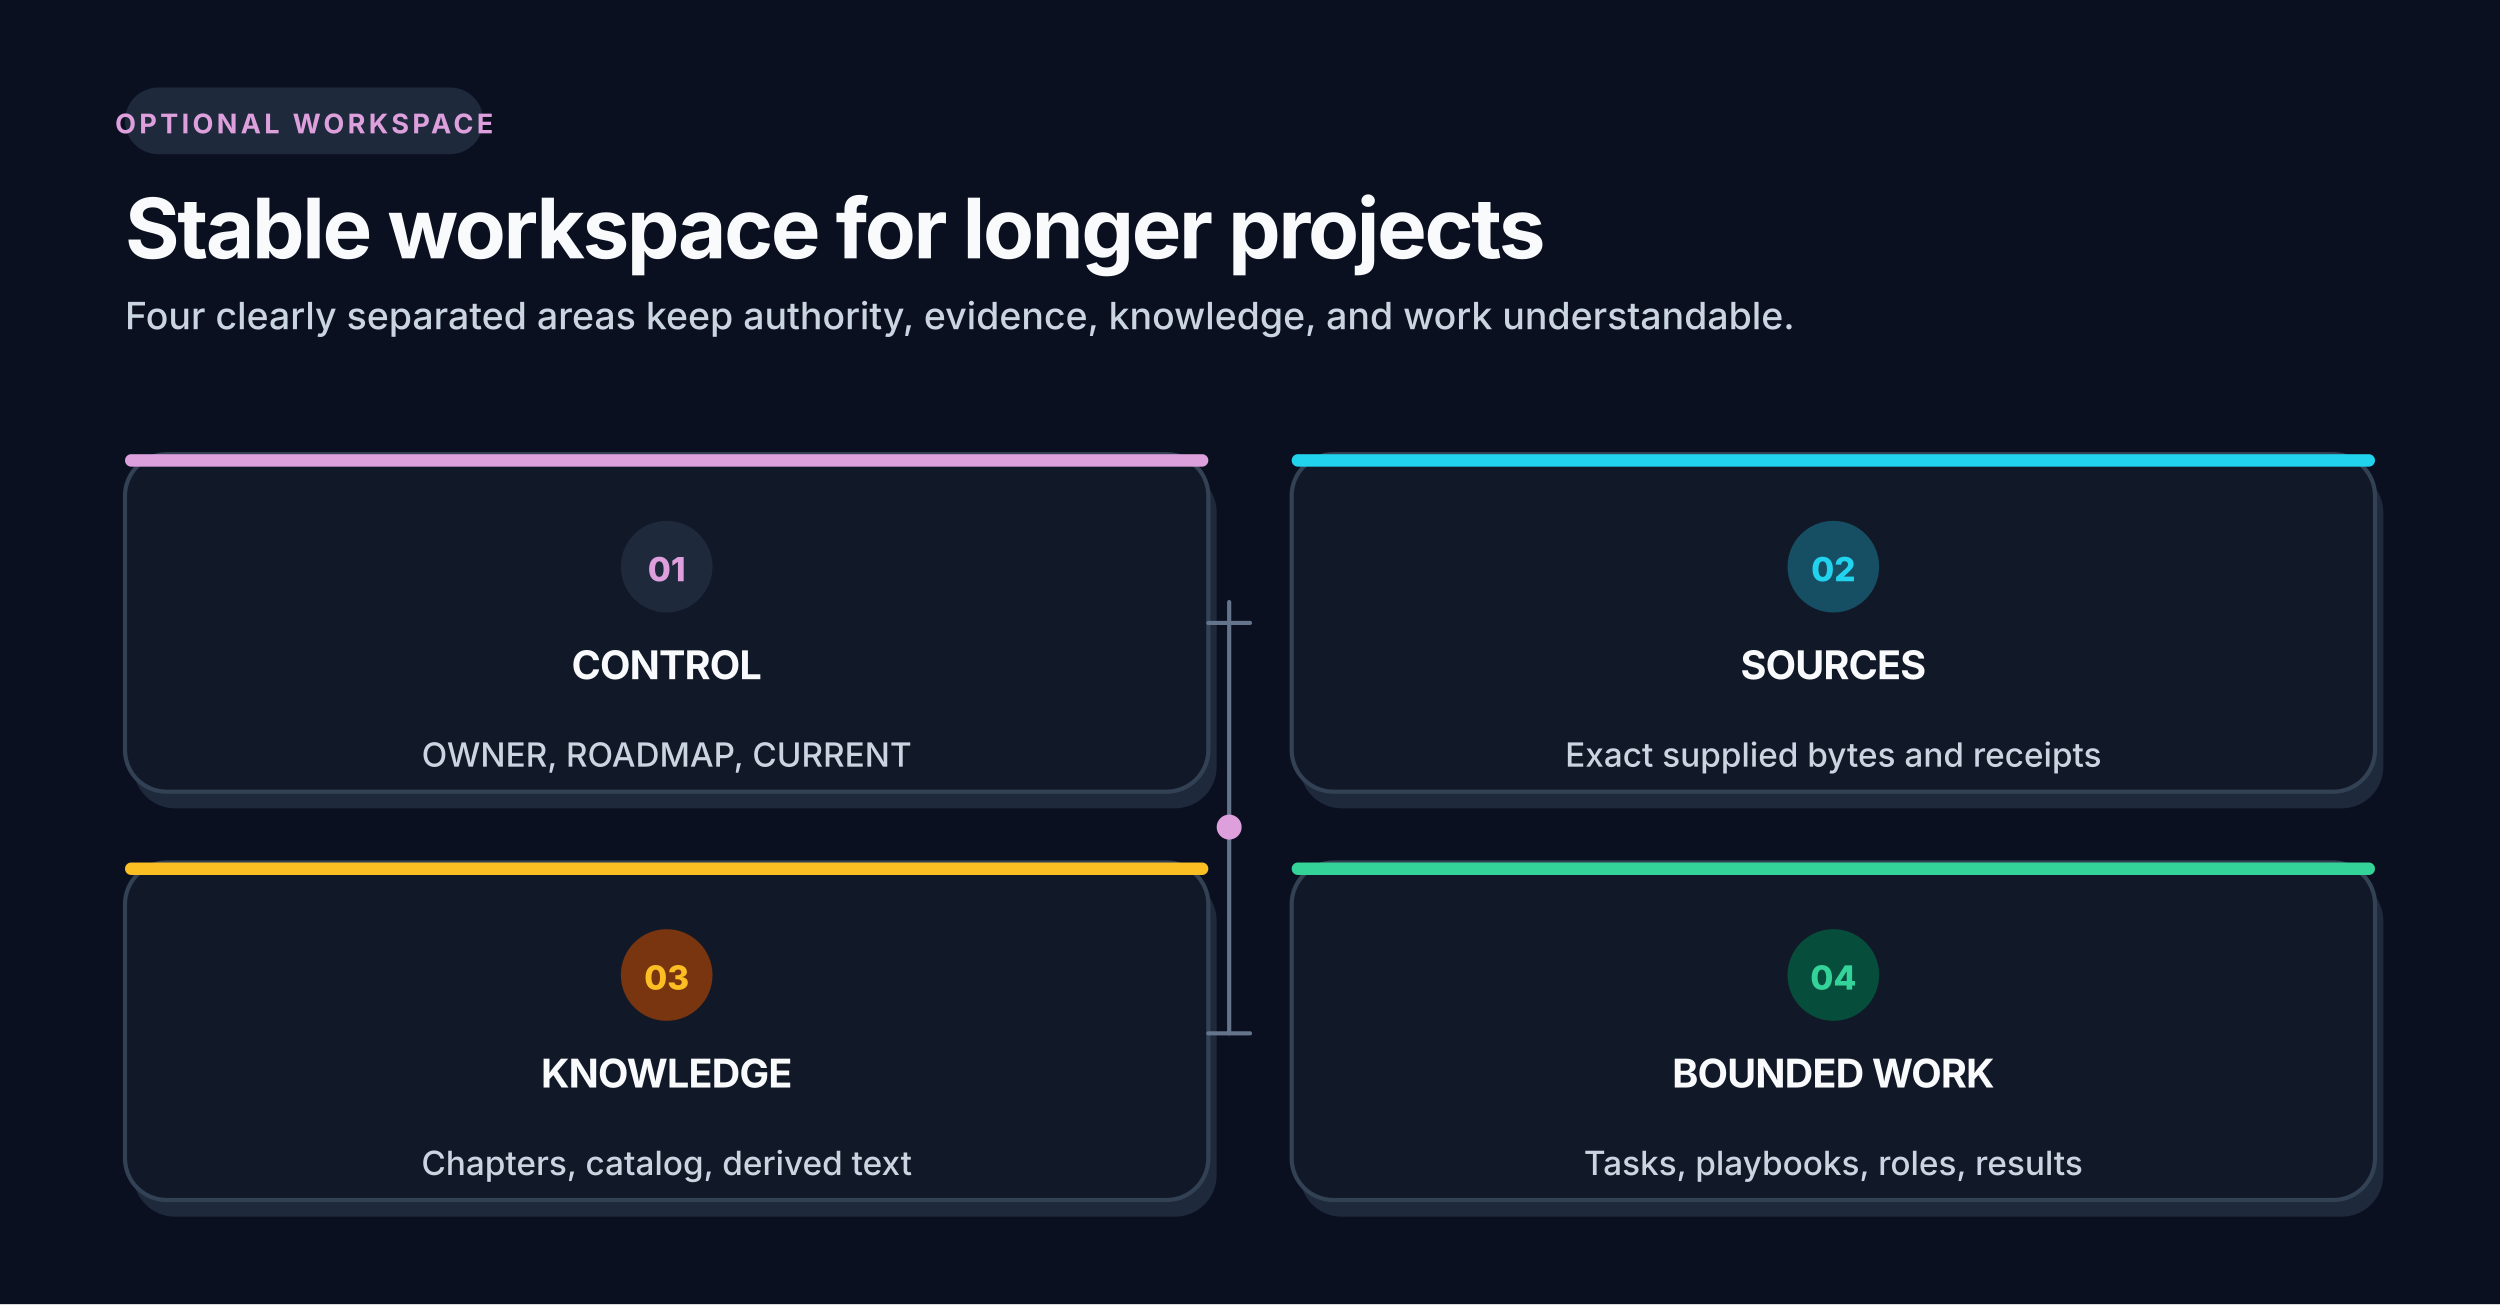
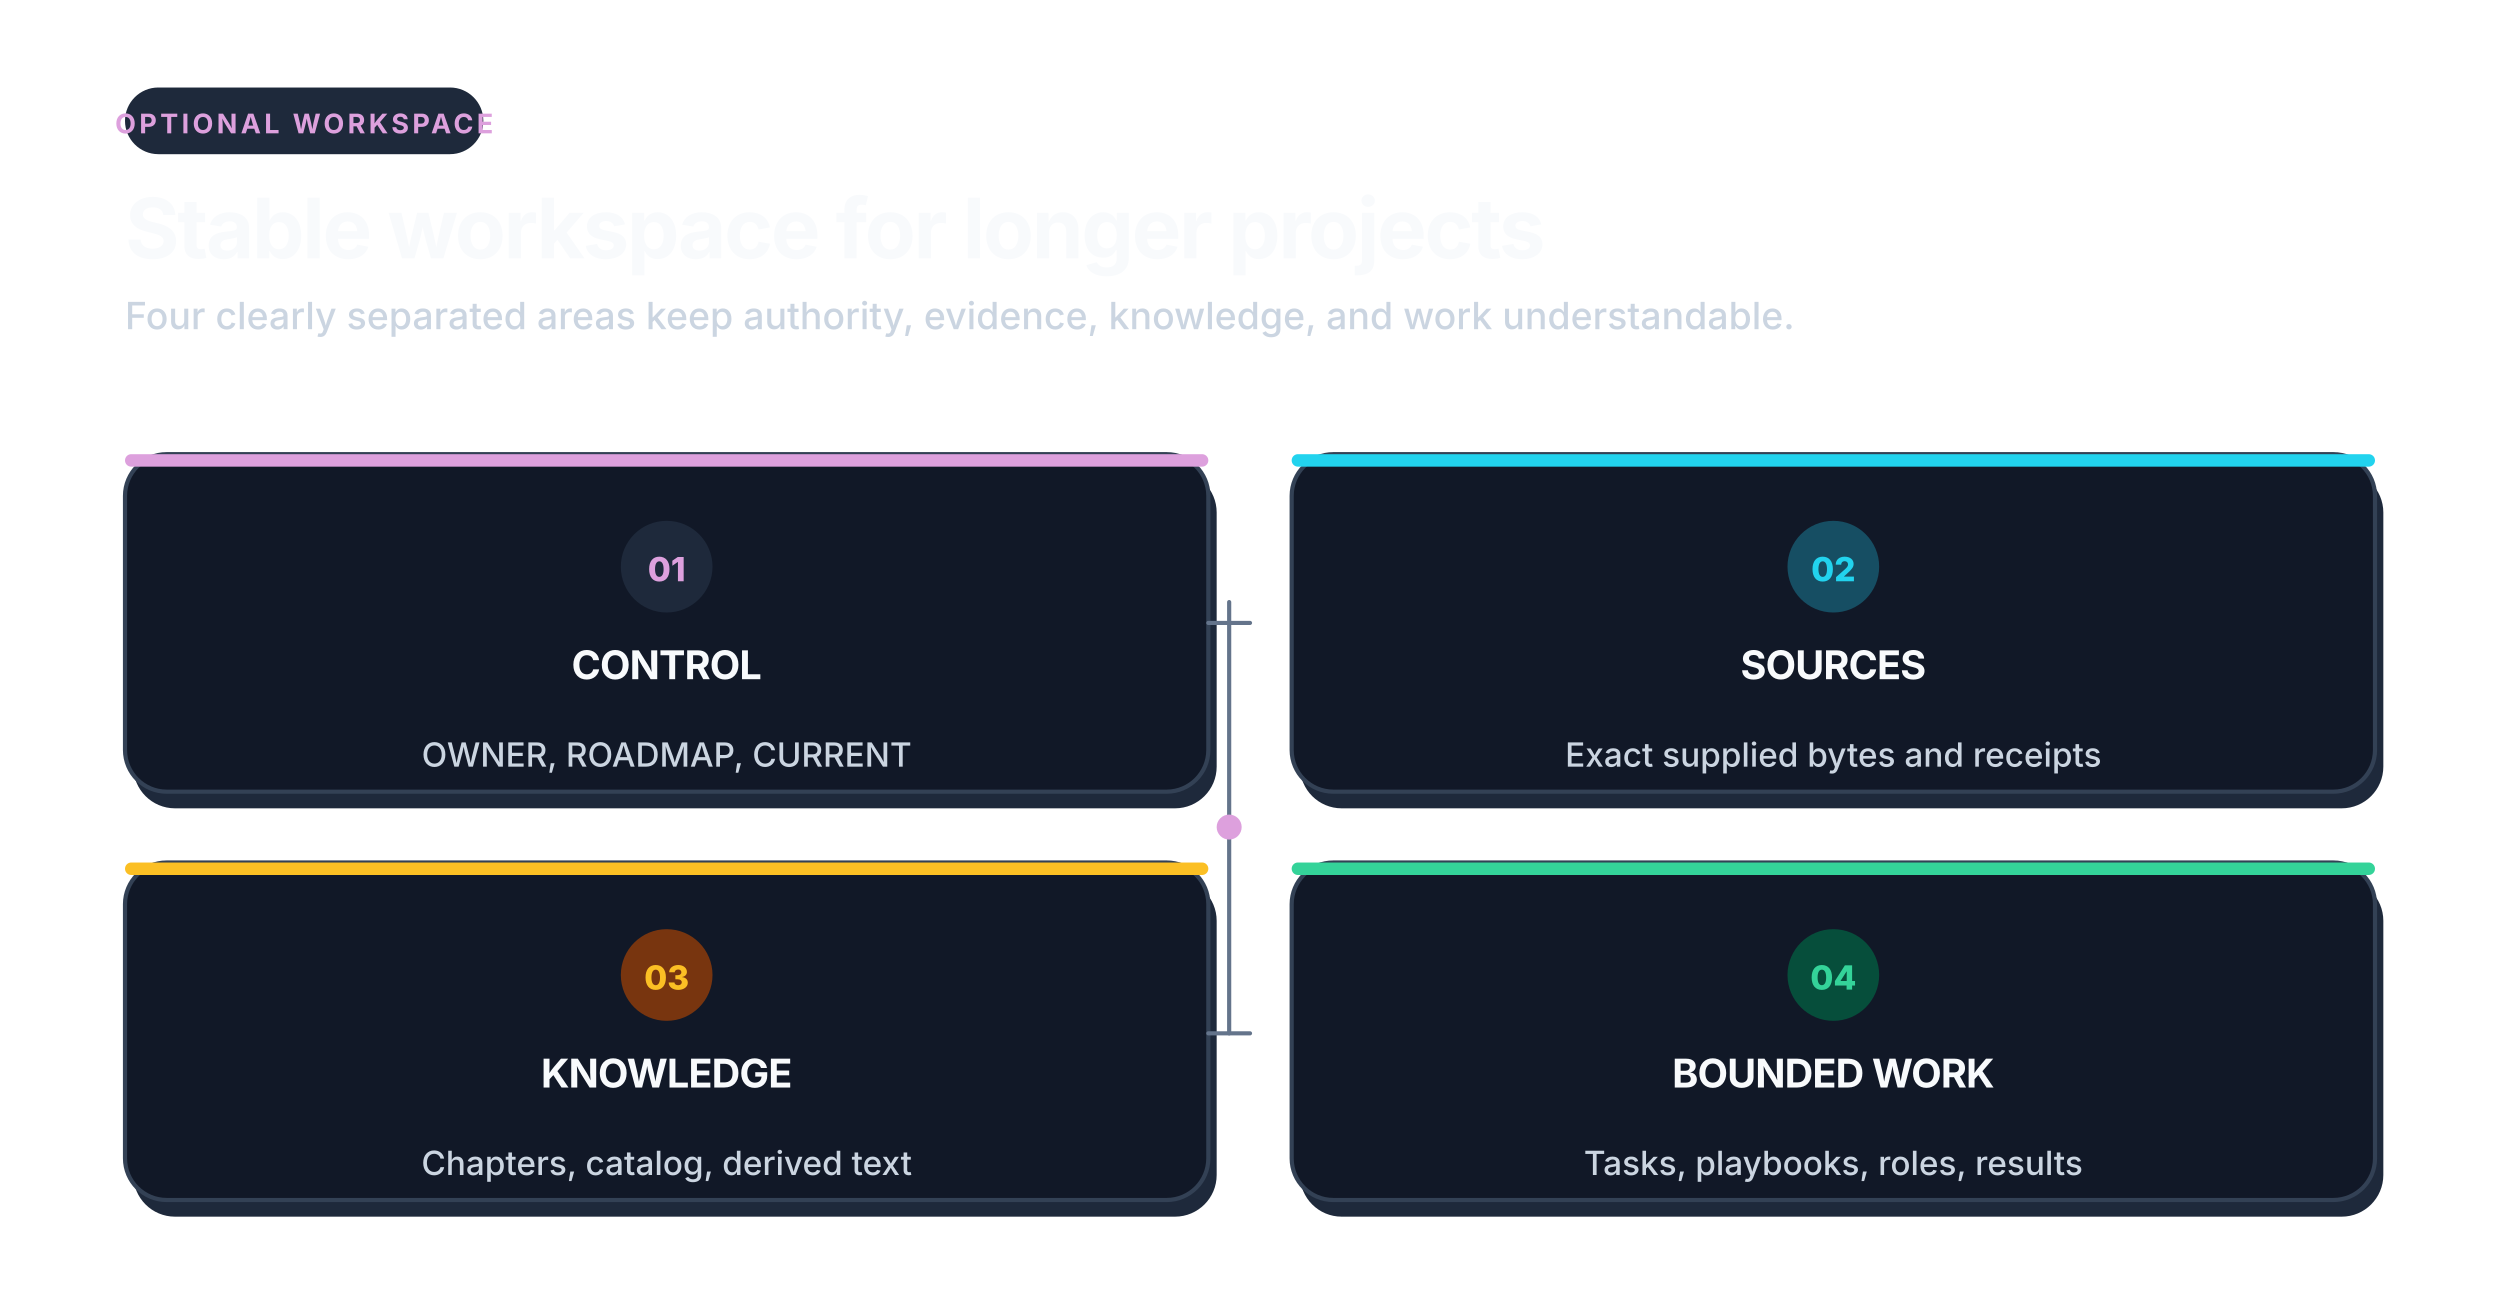
<svg xmlns="http://www.w3.org/2000/svg" width="1200" height="626" viewBox="0 0 1200 626" role="img" aria-labelledby="title desc">
-   <rect width="1200" height="626" fill="#0B1020" />
  <rect x="60" y="42" width="172" height="32" rx="16" fill="#1E293B" />
  <text x="146.0" y="64" text-anchor="middle" fill="#DDA0DD" font-family="Inter, ui-sans-serif, -apple-system, BlinkMacSystemFont, Segoe UI, sans-serif" font-size="13" font-weight="750" letter-spacing="1.6">OPTIONAL WORKSPACE</text>
  <text x="60" y="124" text-anchor="start" fill="#F8FAFC" font-family="Inter, ui-sans-serif, -apple-system, BlinkMacSystemFont, Segoe UI, sans-serif" font-size="40" font-weight="750" letter-spacing="-1.1">Stable workspace for longer projects</text>
  <text x="60" y="158" text-anchor="start" fill="#CBD5E1" font-family="Inter, ui-sans-serif, -apple-system, BlinkMacSystemFont, Segoe UI, sans-serif" font-size="18" font-weight="450">Four clearly separated areas keep authority, evidence, knowledge, and work understandable.</text>
  <rect x="64" y="226" width="520" height="162" rx="20" fill="#1E293B" />
  <rect id="card-control" x="60" y="218" width="520" height="162" rx="20" fill="#111827" stroke="#334155" stroke-width="2" />
  <rect x="60" y="218" width="520" height="6" rx="3" fill="#DDA0DD" />
  <circle cx="320.0" cy="272" r="22" fill="#1E293B" />
  <text x="320.0" y="279" text-anchor="middle" fill="#DDA0DD" font-family="Inter, ui-sans-serif, -apple-system, BlinkMacSystemFont, Segoe UI, sans-serif" font-size="16" font-weight="800">01</text>
  <text x="320.0" y="326" text-anchor="middle" fill="#F8FAFC" font-family="Inter, ui-sans-serif, -apple-system, BlinkMacSystemFont, Segoe UI, sans-serif" font-size="19" font-weight="720" letter-spacing="-0.4">CONTROL</text>
  <text x="320.0" y="368" text-anchor="middle" fill="#CBD5E1" font-family="Inter, ui-sans-serif, -apple-system, BlinkMacSystemFont, Segoe UI, sans-serif" font-size="16" font-weight="450">OWNER, ROADMAP, CURRENT</text>
  <rect x="624" y="226" width="520" height="162" rx="20" fill="#1E293B" />
  <rect id="card-sources" x="620" y="218" width="520" height="162" rx="20" fill="#111827" stroke="#334155" stroke-width="2" />
  <rect x="620" y="218" width="520" height="6" rx="3" fill="#22D3EE" />
  <circle cx="880.0" cy="272" r="22" fill="#164E63" />
  <text x="880.0" y="279" text-anchor="middle" fill="#22D3EE" font-family="Inter, ui-sans-serif, -apple-system, BlinkMacSystemFont, Segoe UI, sans-serif" font-size="16" font-weight="800">02</text>
  <text x="880.0" y="326" text-anchor="middle" fill="#F8FAFC" font-family="Inter, ui-sans-serif, -apple-system, BlinkMacSystemFont, Segoe UI, sans-serif" font-size="19" font-weight="720" letter-spacing="-0.4">SOURCES</text>
  <text x="880.0" y="368" text-anchor="middle" fill="#CBD5E1" font-family="Inter, ui-sans-serif, -apple-system, BlinkMacSystemFont, Segoe UI, sans-serif" font-size="16" font-weight="450">Exact supplied bytes and receipts</text>
  <rect x="64" y="422" width="520" height="162" rx="20" fill="#1E293B" />
  <rect id="card-knowledge" x="60" y="414" width="520" height="162" rx="20" fill="#111827" stroke="#334155" stroke-width="2" />
  <rect x="60" y="414" width="520" height="6" rx="3" fill="#FBBF24" />
  <circle cx="320.0" cy="468" r="22" fill="#78350F" />
  <text x="320.0" y="475" text-anchor="middle" fill="#FBBF24" font-family="Inter, ui-sans-serif, -apple-system, BlinkMacSystemFont, Segoe UI, sans-serif" font-size="16" font-weight="800">03</text>
  <text x="320.0" y="522" text-anchor="middle" fill="#F8FAFC" font-family="Inter, ui-sans-serif, -apple-system, BlinkMacSystemFont, Segoe UI, sans-serif" font-size="19" font-weight="720" letter-spacing="-0.4">KNOWLEDGE</text>
  <text x="320.0" y="564" text-anchor="middle" fill="#CBD5E1" font-family="Inter, ui-sans-serif, -apple-system, BlinkMacSystemFont, Segoe UI, sans-serif" font-size="16" font-weight="450">Chapters, catalog, derived text</text>
  <rect x="624" y="422" width="520" height="162" rx="20" fill="#1E293B" />
  <rect id="card-work" x="620" y="414" width="520" height="162" rx="20" fill="#111827" stroke="#334155" stroke-width="2" />
  <rect x="620" y="414" width="520" height="6" rx="3" fill="#34D399" />
  <circle cx="880.0" cy="468" r="22" fill="#064E3B" />
  <text x="880.0" y="475" text-anchor="middle" fill="#34D399" font-family="Inter, ui-sans-serif, -apple-system, BlinkMacSystemFont, Segoe UI, sans-serif" font-size="16" font-weight="800">04</text>
  <text x="880.0" y="522" text-anchor="middle" fill="#F8FAFC" font-family="Inter, ui-sans-serif, -apple-system, BlinkMacSystemFont, Segoe UI, sans-serif" font-size="19" font-weight="720" letter-spacing="-0.4">BOUNDED WORK</text>
  <text x="880.0" y="564" text-anchor="middle" fill="#CBD5E1" font-family="Inter, ui-sans-serif, -apple-system, BlinkMacSystemFont, Segoe UI, sans-serif" font-size="16" font-weight="450">Tasks, playbooks, roles, results</text>
  <line x1="580" y1="299" x2="600" y2="299" stroke="#64748B" stroke-width="2" stroke-linecap="round" />
  <line x1="590" y1="289" x2="590" y2="496" stroke="#64748B" stroke-width="2" stroke-linecap="round" />
  <line x1="580" y1="496" x2="600" y2="496" stroke="#64748B" stroke-width="2" stroke-linecap="round" />
  <circle cx="590" cy="397" r="6" fill="#DDA0DD" />
</svg>
